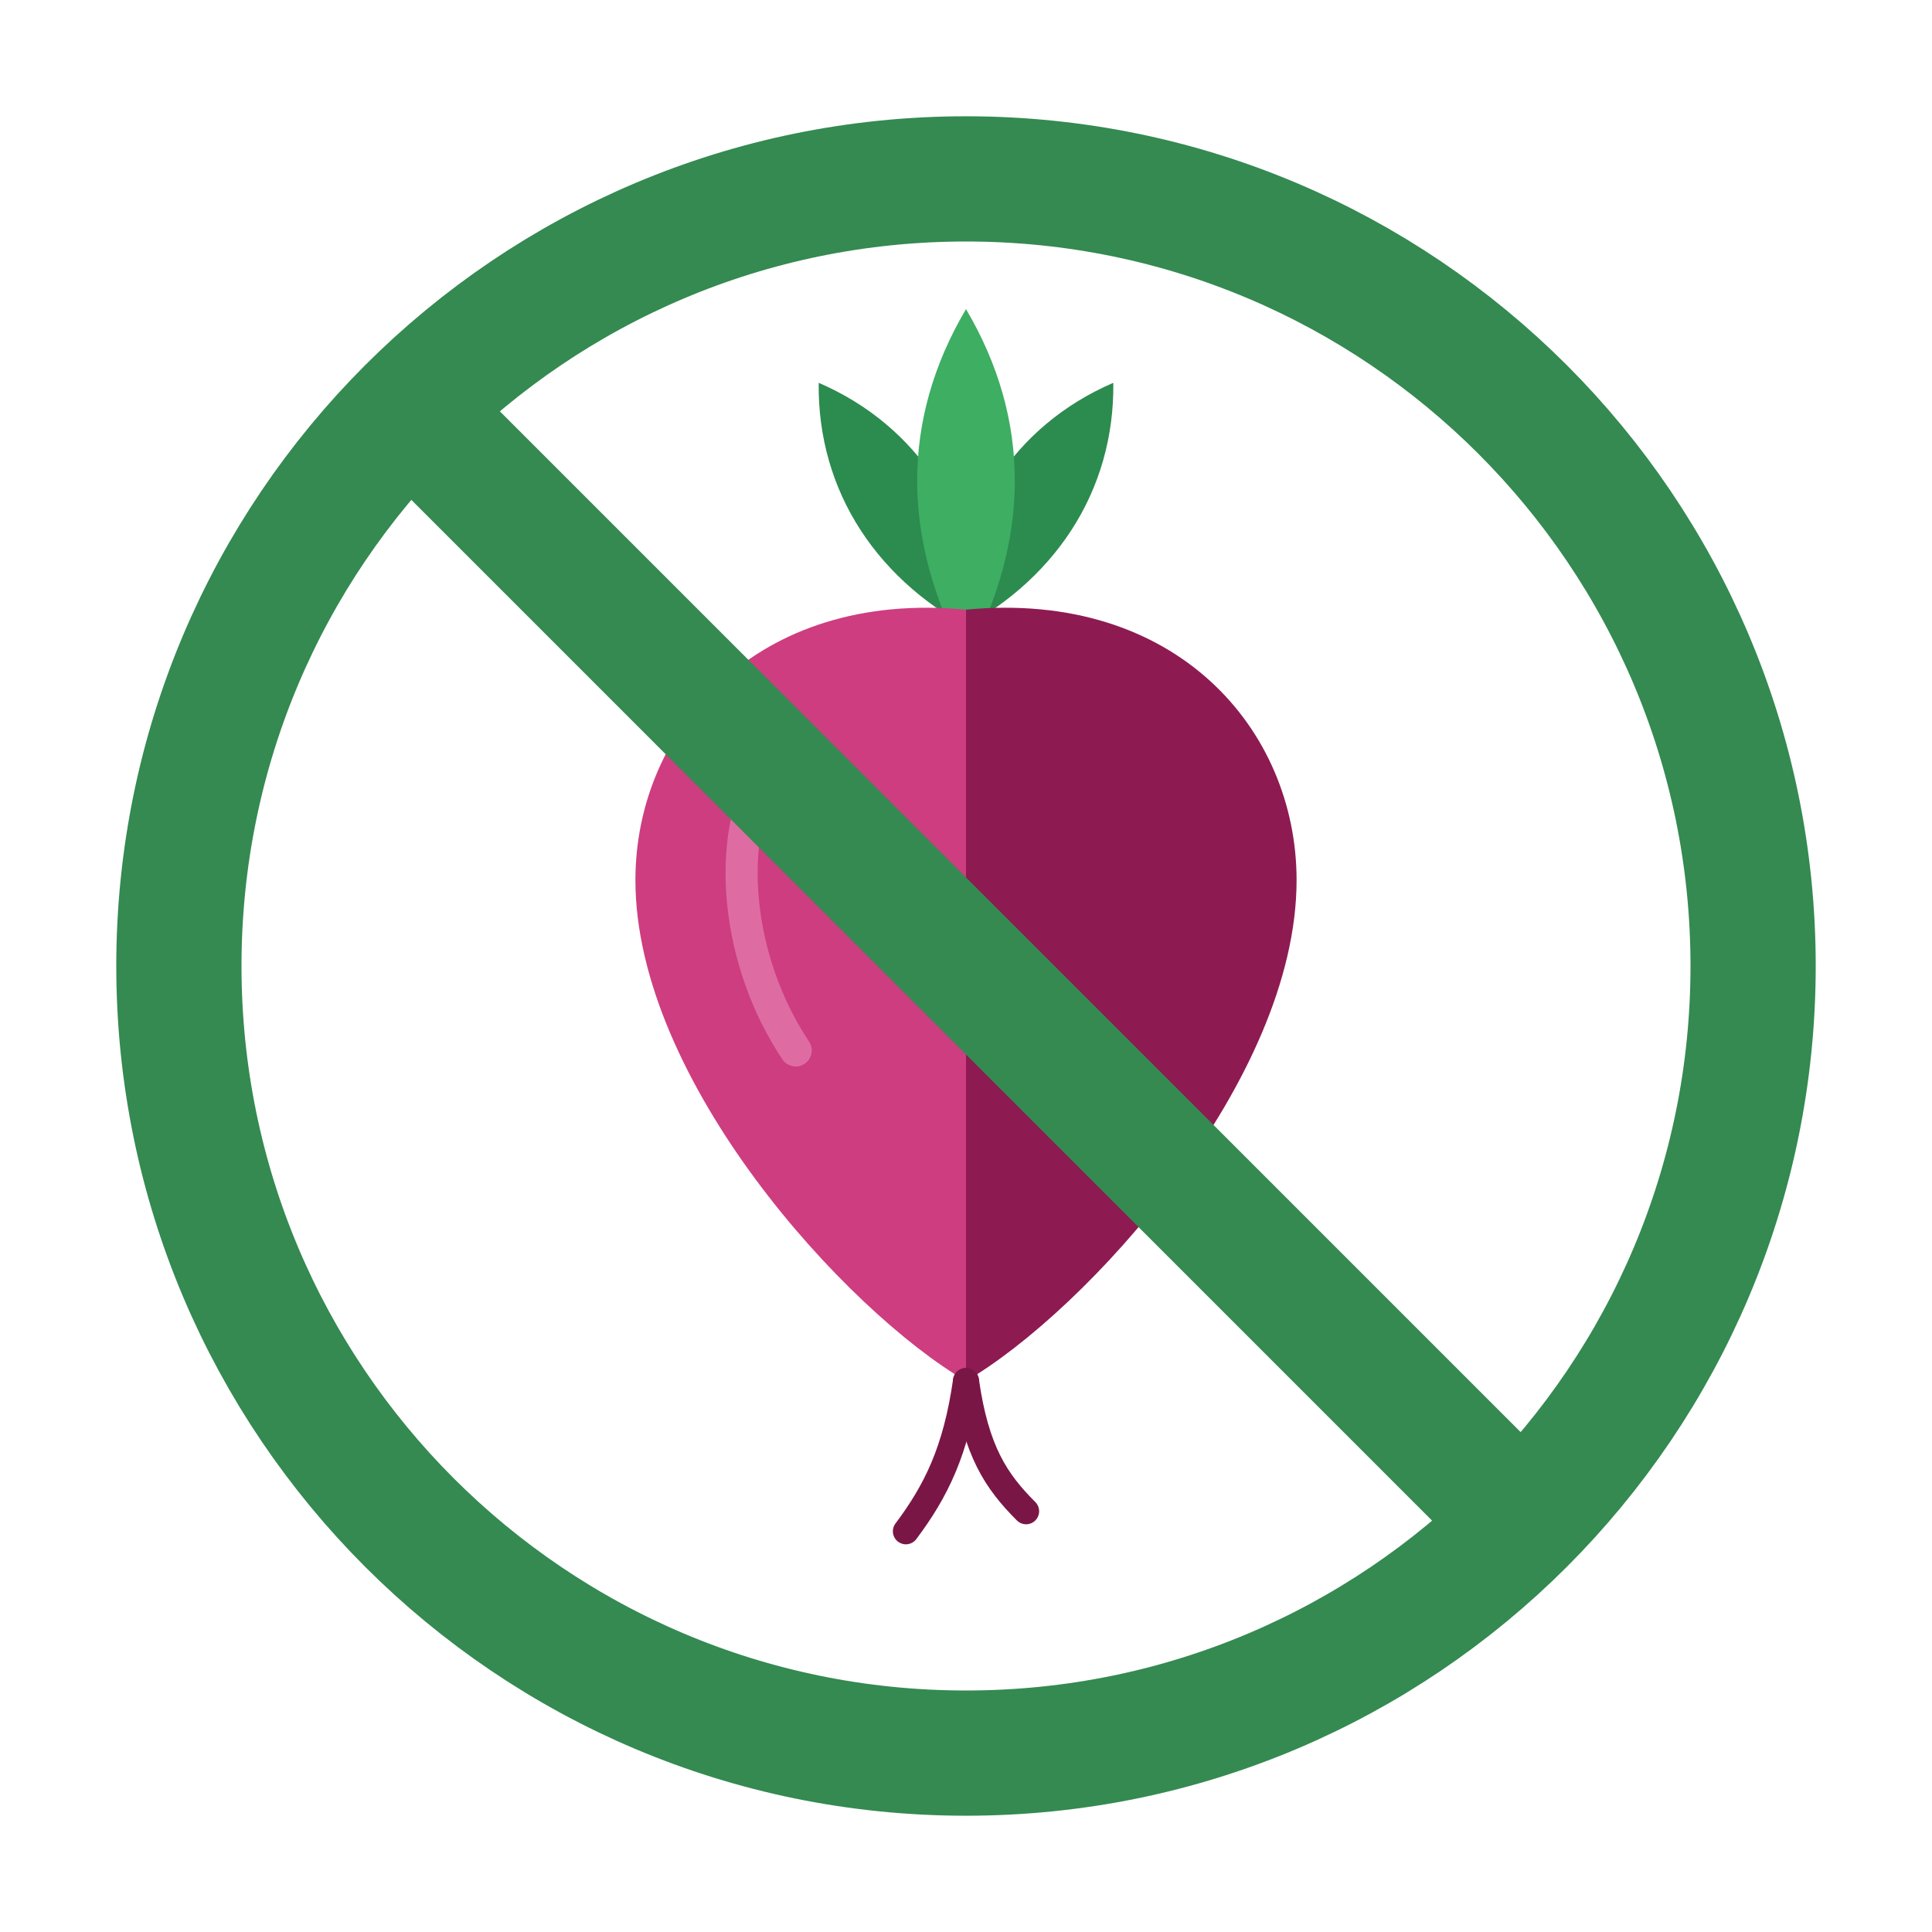
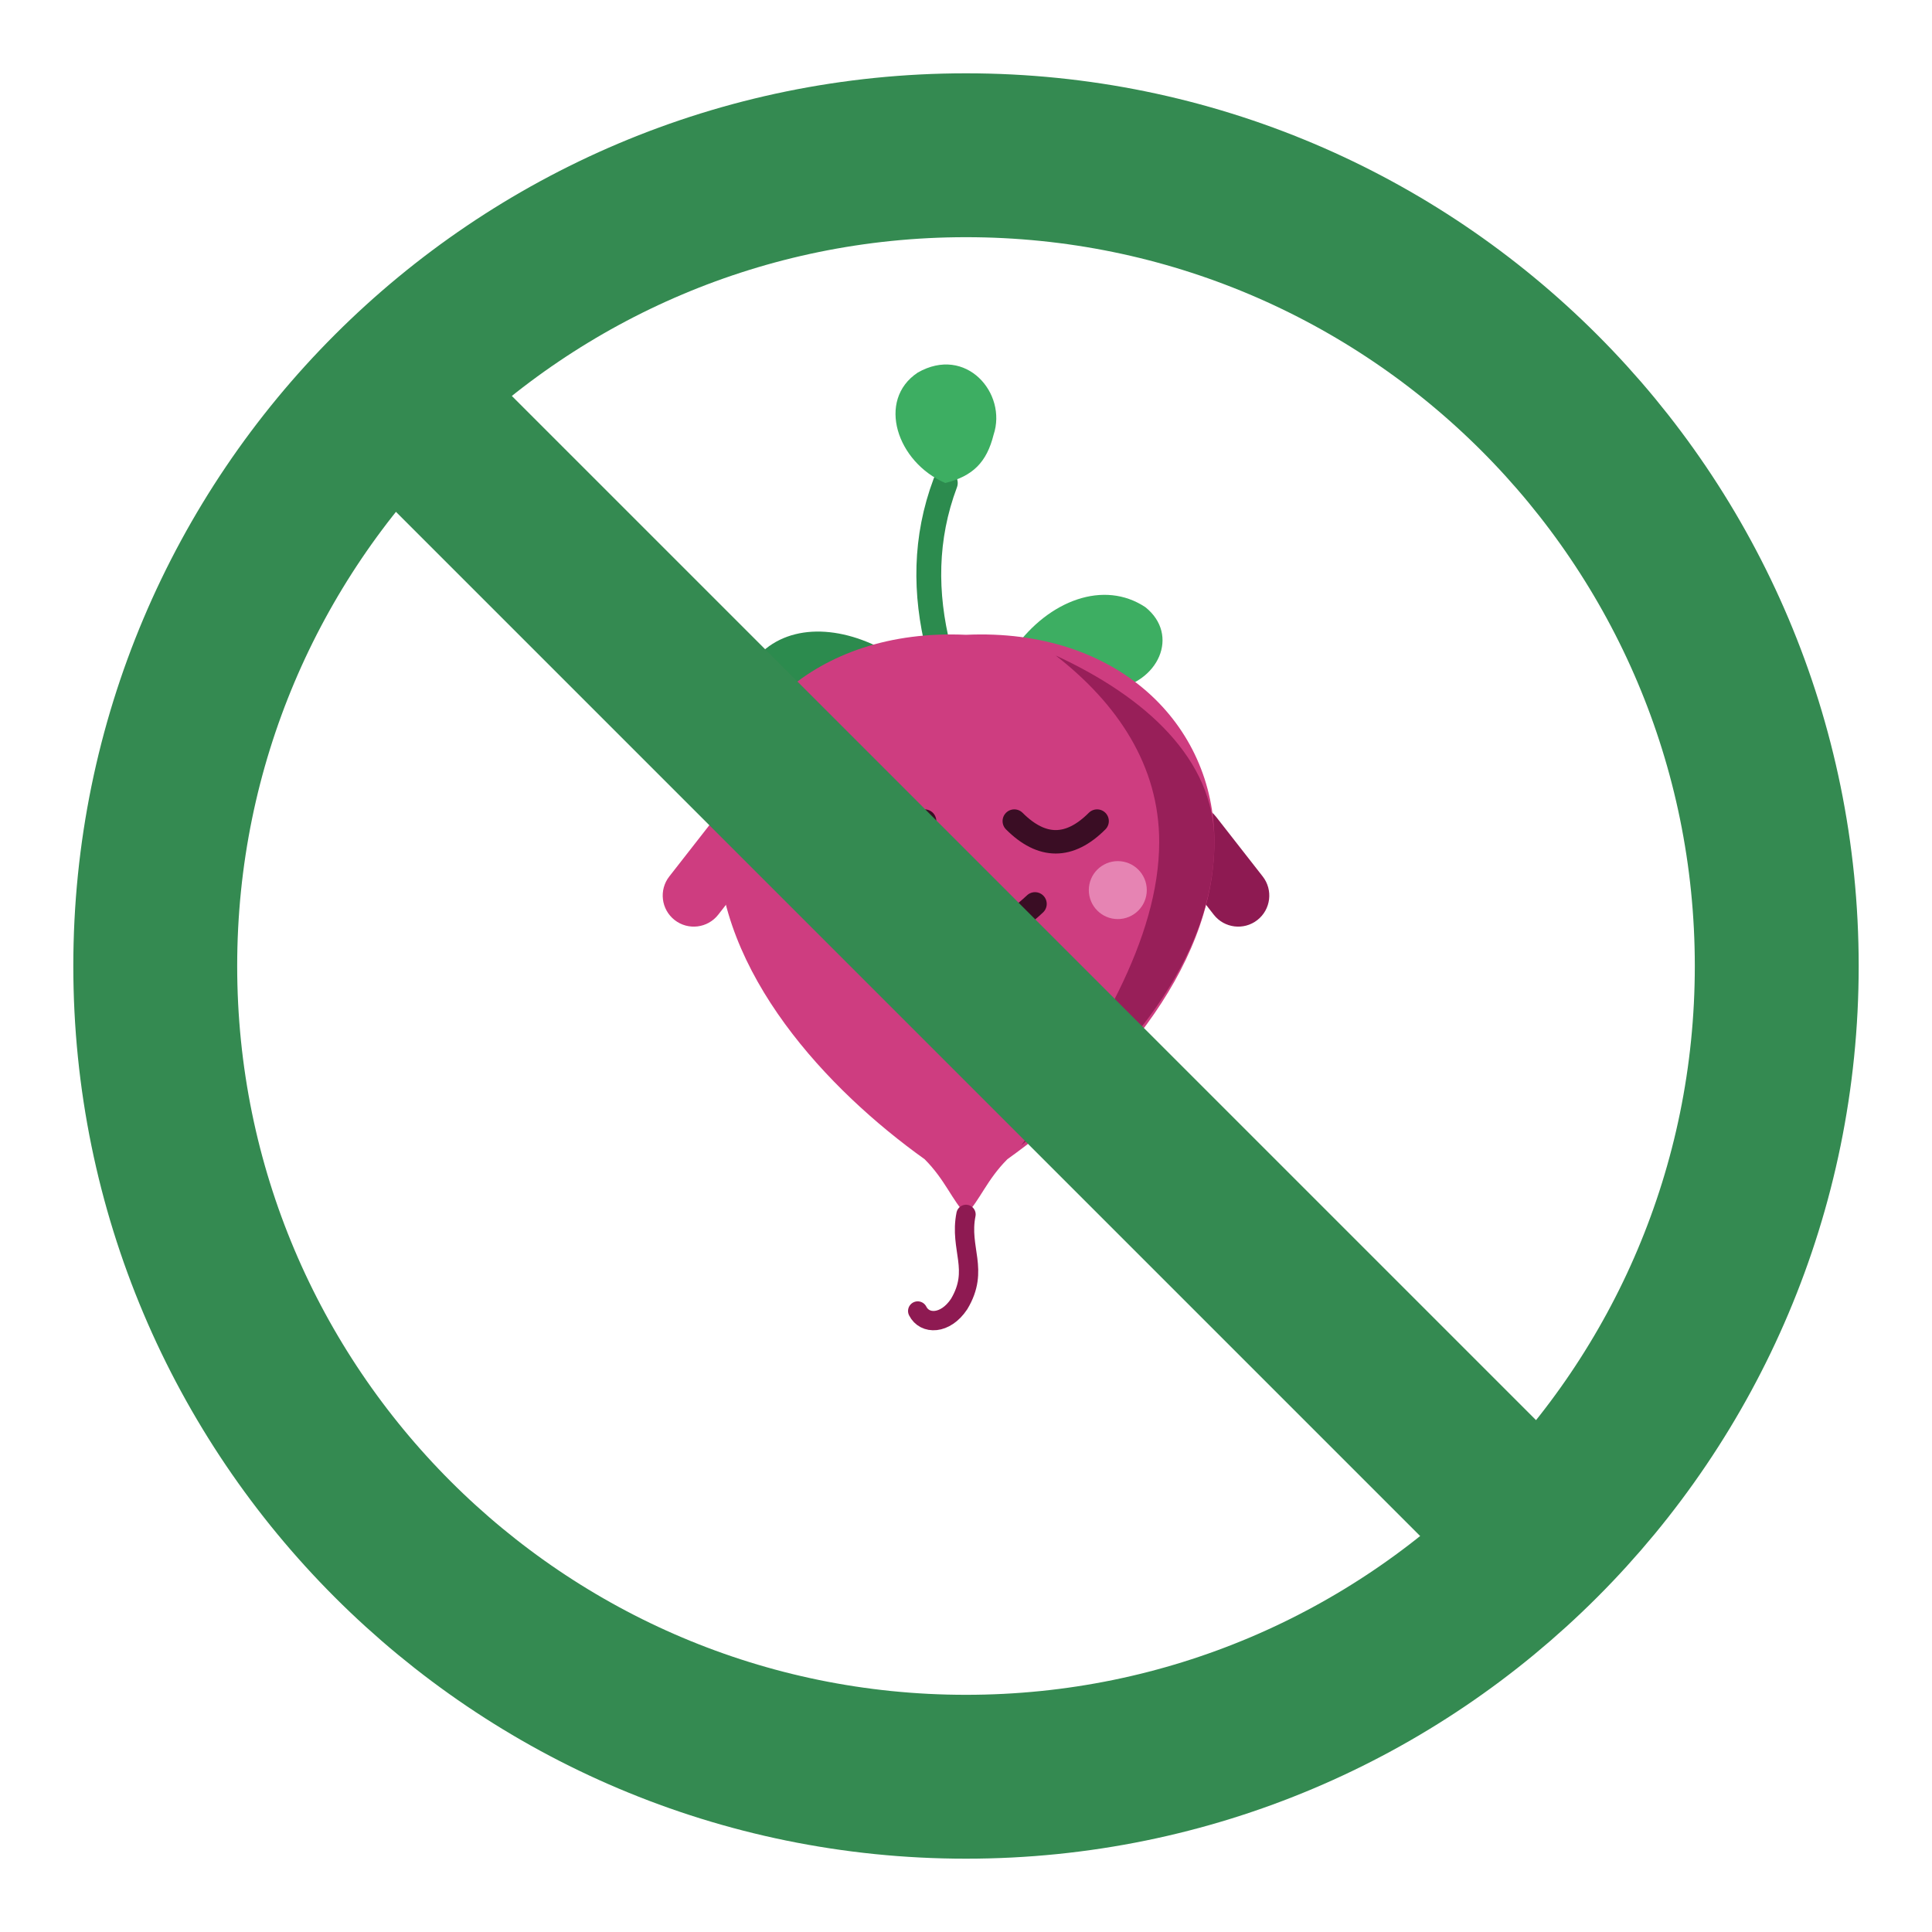
- <svg xmlns="http://www.w3.org/2000/svg" viewBox="46 46 108 108" width="108" height="108" fill="none">
-   <g transform="translate(100,98) scale(0.56) translate(-50,-62)">
-     <g transform="translate(50,30)">
-       <g transform="rotate(-33)">
-         <path d="M0,3 C-6,-7 -6,-18 0,-27 C6,-18 6,-7 0,3 Z" fill="#2C8B4E" />
+ <svg xmlns="http://www.w3.org/2000/svg" viewBox="44 44 112 112" width="108" height="108" fill="none">
+   <circle cx="100" cy="100" r="47" stroke="#348A51" stroke-width="9.5" fill="none" />
+   <g transform="translate(80,68) scale(0.40)">
+     <g transform="rotate(0 50 68)">
+       <path d="M46,34 C44,26 44,18 47,10" stroke="#2C8B4E" stroke-width="3.6" stroke-linecap="round" fill="none" />
+       <path d="M47,10 C40,7 37,-2 43,-6 C50,-10 56,-3 54,3 C53,7 51,9 47,10 Z" fill="#3DAE62" />
+       <path d="M41,36 C34,31 26,30 21,34 C16,38 19,45 26,45 C32,45 38,41 41,36 Z" fill="#2C8B4E" />
+       <path d="M57,34 C62,27 70,24 76,28 C81,32 78,39 71,40 C65,40 60,37 57,34 Z" fill="#3DAE62" />
+       <g transform="rotate(-52 16 62)">
+         <rect x="2" y="58" width="20" height="9" rx="4.5" fill="#CE3D80" />
      </g>
-       <g transform="rotate(33)">
-         <path d="M0,3 C-6,-7 -6,-18 0,-27 C6,-18 6,-7 0,3 Z" fill="#2C8B4E" />
+       <g transform="rotate(52 84 62)">
+         <rect x="78" y="58" width="20" height="9" rx="4.5" fill="#8E1A52" />
      </g>
-       <path d="M0,5 C-6.5,-7 -6.5,-19 0,-30 C6.5,-19 6.5,-7 0,5 Z" fill="#3DAE62" />
+       <path d="M50,32 C28,31 14,45 14,62 C14,81 30,98 44,108 C47,111 48,114 50,116 C52,114 53,111 56,108 C70,98 86,81 86,62 C86,45 72,31 50,32 Z" fill="#CE3D80" />
+       <path d="M63,35 C76,41 86,50 86,62 C86,79 73,94 58,106 C69,91 78,76 78,62 C78,51 72,42 63,35 Z" fill="#8E1A52" opacity="0.85" />
+       <path d="M27,47 C23,53 22,61 24,68" stroke="#EE9CC4" stroke-width="3.4" stroke-linecap="round" fill="none" opacity="0.55" />
+       <path d="M32,59 Q38,65 44,59" stroke="#3A0D24" stroke-width="3.4" stroke-linecap="round" fill="none" />
+       <path d="M57,59 Q63,65 69,59" stroke="#3A0D24" stroke-width="3.4" stroke-linecap="round" fill="none" />
+       <path d="M41,71 Q50.5,80 60,71" stroke="#3A0D24" stroke-width="3.4" stroke-linecap="round" fill="none" />
+       <circle cx="29" cy="69" r="4.2" fill="#EE9CC4" opacity="0.75" />
+       <circle cx="72" cy="69" r="4.2" fill="#EE9CC4" opacity="0.75" />
+       <path d="M50,116 C49,121 52,124 49,129 C47,132 44,132 43,130" stroke="#8E1A52" stroke-width="2.8" stroke-linecap="round" fill="none" />
    </g>
-     <path d="M50,30 C29,28 17,42 17,57 C17,77 38,100 50,107 Z" fill="#CE3D80" />
-     <path d="M50,30 C71,28 83,42 83,57 C83,77 62,100 50,107 Z" fill="#8E1A52" />
-     <path d="M30,46 C26,53 27,65 33,74" stroke="#EE9CC4" stroke-width="3.2" stroke-linecap="round" opacity="0.5" />
-     <path d="M50,107 C49,114 47,118 44,122" stroke="#7A1646" stroke-width="2.6" stroke-linecap="round" />
-     <path d="M50,107 C51,114 53,117 56,120" stroke="#7A1646" stroke-width="2.6" stroke-linecap="round" />
  </g>
-   <circle cx="100" cy="100" r="44" fill="none" stroke="#348A51" stroke-width="7" />
-   <line x1="69" y1="69" x2="131" y2="131" stroke="#348A51" stroke-width="7" stroke-linecap="round" />
+   <path d="M67,67 L133,133" stroke="#348A51" stroke-width="9.5" stroke-linecap="round" />
</svg>
